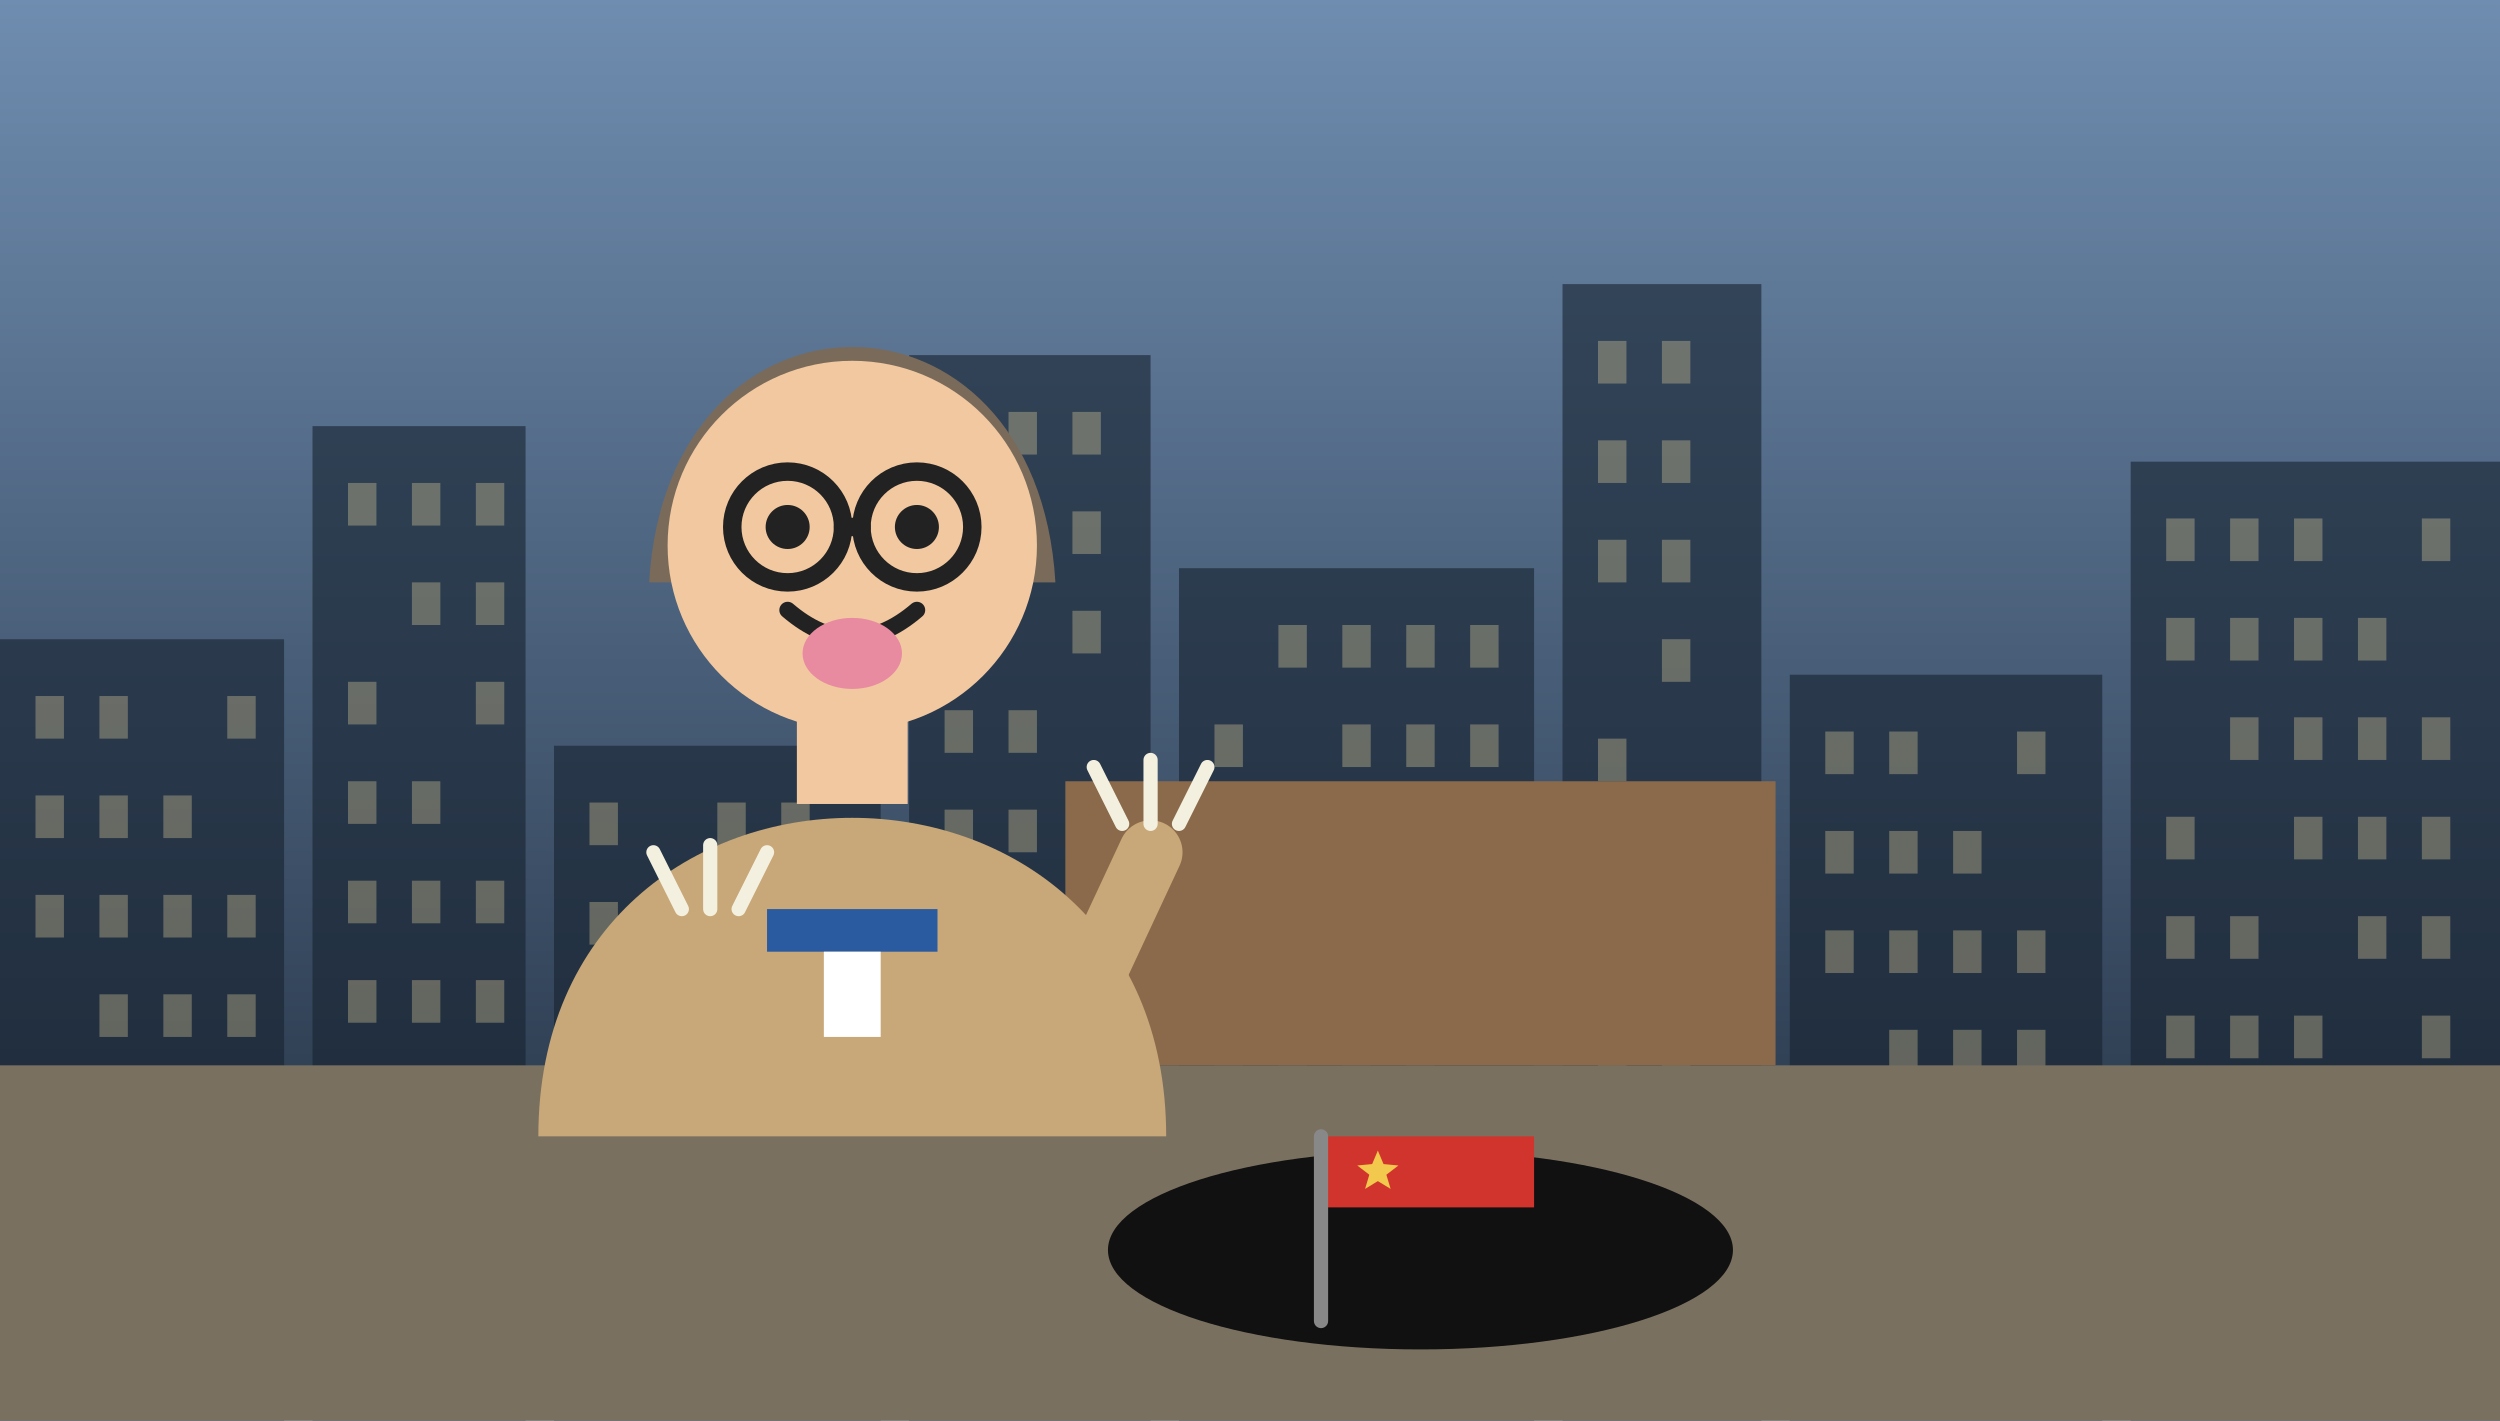
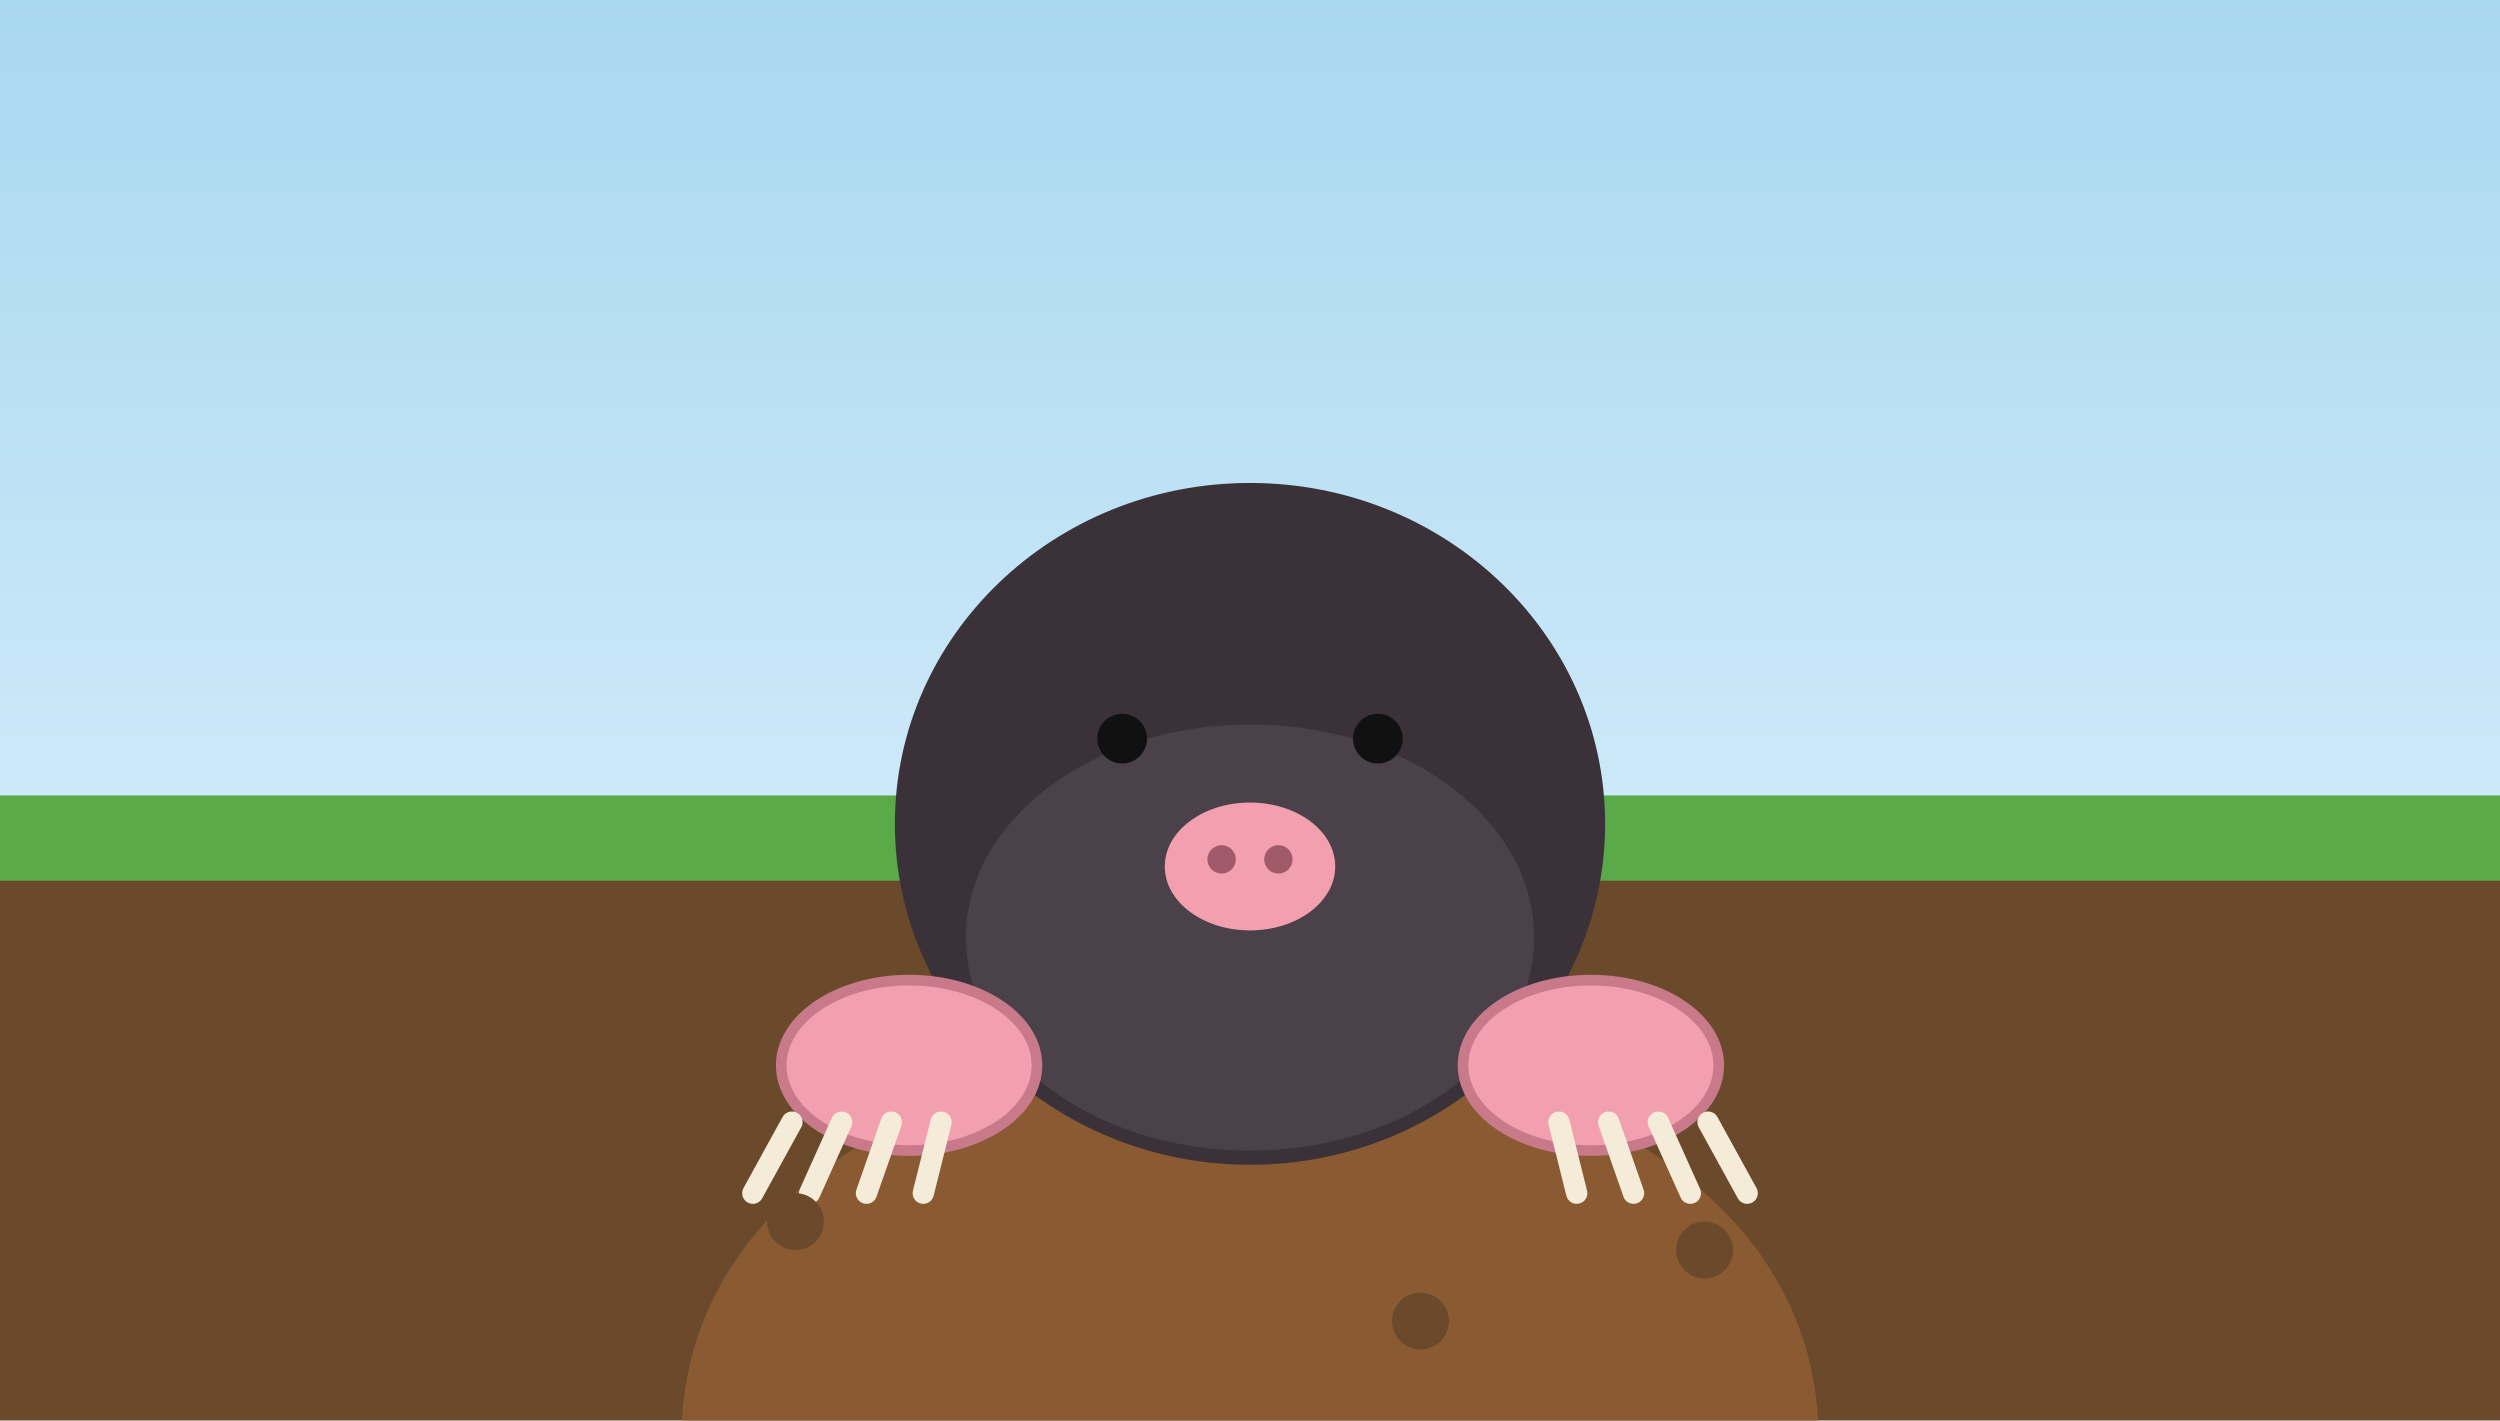
<svg xmlns="http://www.w3.org/2000/svg" viewBox="0 0 352 200" width="352" height="200">
  <defs>
    <linearGradient id="bg" x1="0" y1="0" x2="0" y2="1">
-       <stop offset="0.00" stop-color="#6f8db0" stop-opacity="1" />
-       <stop offset="1.00" stop-color="#1c2838" stop-opacity="1" />
+       <stop offset="0.00" stop-color="#a8d8f0" stop-opacity="1" />
+       <stop offset="1.00" stop-color="#e8f6ff" stop-opacity="1" />
    </linearGradient>
  </defs>
  <rect x="0" y="0" width="352" height="200" fill="url(#bg)" />
-   <rect x="0" y="90" width="40" height="110" fill="#16212f" opacity="0.6" />
-   <rect x="5" y="98" width="4" height="6" fill="#ffe9a8" opacity="0.3" />
-   <rect x="14" y="98" width="4" height="6" fill="#ffe9a8" opacity="0.3" />
-   <rect x="32" y="98" width="4" height="6" fill="#ffe9a8" opacity="0.3" />
-   <rect x="5" y="112" width="4" height="6" fill="#ffe9a8" opacity="0.3" />
-   <rect x="14" y="112" width="4" height="6" fill="#ffe9a8" opacity="0.3" />
-   <rect x="23" y="112" width="4" height="6" fill="#ffe9a8" opacity="0.3" />
-   <rect x="5" y="126" width="4" height="6" fill="#ffe9a8" opacity="0.3" />
-   <rect x="14" y="126" width="4" height="6" fill="#ffe9a8" opacity="0.3" />
-   <rect x="23" y="126" width="4" height="6" fill="#ffe9a8" opacity="0.3" />
-   <rect x="32" y="126" width="4" height="6" fill="#ffe9a8" opacity="0.3" />
-   <rect x="14" y="140" width="4" height="6" fill="#ffe9a8" opacity="0.3" />
-   <rect x="23" y="140" width="4" height="6" fill="#ffe9a8" opacity="0.3" />
-   <rect x="32" y="140" width="4" height="6" fill="#ffe9a8" opacity="0.3" />
-   <rect x="5" y="154" width="4" height="6" fill="#ffe9a8" opacity="0.3" />
-   <rect x="23" y="154" width="4" height="6" fill="#ffe9a8" opacity="0.3" />
-   <rect x="32" y="154" width="4" height="6" fill="#ffe9a8" opacity="0.3" />
-   <rect x="5" y="168" width="4" height="6" fill="#ffe9a8" opacity="0.3" />
-   <rect x="14" y="168" width="4" height="6" fill="#ffe9a8" opacity="0.3" />
-   <rect x="32" y="168" width="4" height="6" fill="#ffe9a8" opacity="0.3" />
-   <rect x="5" y="182" width="4" height="6" fill="#ffe9a8" opacity="0.3" />
-   <rect x="14" y="182" width="4" height="6" fill="#ffe9a8" opacity="0.3" />
-   <rect x="23" y="182" width="4" height="6" fill="#ffe9a8" opacity="0.3" />
-   <rect x="44" y="60" width="30" height="140" fill="#16212f" opacity="0.6" />
-   <rect x="49" y="68" width="4" height="6" fill="#ffe9a8" opacity="0.3" />
-   <rect x="58" y="68" width="4" height="6" fill="#ffe9a8" opacity="0.3" />
-   <rect x="67" y="68" width="4" height="6" fill="#ffe9a8" opacity="0.3" />
-   <rect x="58" y="82" width="4" height="6" fill="#ffe9a8" opacity="0.3" />
-   <rect x="67" y="82" width="4" height="6" fill="#ffe9a8" opacity="0.3" />
-   <rect x="49" y="96" width="4" height="6" fill="#ffe9a8" opacity="0.3" />
-   <rect x="67" y="96" width="4" height="6" fill="#ffe9a8" opacity="0.3" />
-   <rect x="49" y="110" width="4" height="6" fill="#ffe9a8" opacity="0.3" />
-   <rect x="58" y="110" width="4" height="6" fill="#ffe9a8" opacity="0.3" />
-   <rect x="49" y="124" width="4" height="6" fill="#ffe9a8" opacity="0.3" />
-   <rect x="58" y="124" width="4" height="6" fill="#ffe9a8" opacity="0.3" />
-   <rect x="67" y="124" width="4" height="6" fill="#ffe9a8" opacity="0.3" />
-   <rect x="49" y="138" width="4" height="6" fill="#ffe9a8" opacity="0.3" />
-   <rect x="58" y="138" width="4" height="6" fill="#ffe9a8" opacity="0.3" />
-   <rect x="67" y="138" width="4" height="6" fill="#ffe9a8" opacity="0.3" />
-   <rect x="58" y="152" width="4" height="6" fill="#ffe9a8" opacity="0.3" />
-   <rect x="67" y="152" width="4" height="6" fill="#ffe9a8" opacity="0.3" />
-   <rect x="49" y="166" width="4" height="6" fill="#ffe9a8" opacity="0.3" />
-   <rect x="67" y="166" width="4" height="6" fill="#ffe9a8" opacity="0.3" />
-   <rect x="49" y="180" width="4" height="6" fill="#ffe9a8" opacity="0.3" />
-   <rect x="58" y="180" width="4" height="6" fill="#ffe9a8" opacity="0.3" />
-   <rect x="78" y="105" width="46" height="95" fill="#16212f" opacity="0.6" />
-   <rect x="83" y="113" width="4" height="6" fill="#ffe9a8" opacity="0.3" />
-   <rect x="101" y="113" width="4" height="6" fill="#ffe9a8" opacity="0.3" />
-   <rect x="110" y="113" width="4" height="6" fill="#ffe9a8" opacity="0.3" />
-   <rect x="83" y="127" width="4" height="6" fill="#ffe9a8" opacity="0.3" />
-   <rect x="92" y="127" width="4" height="6" fill="#ffe9a8" opacity="0.3" />
-   <rect x="110" y="127" width="4" height="6" fill="#ffe9a8" opacity="0.3" />
-   <rect x="83" y="141" width="4" height="6" fill="#ffe9a8" opacity="0.3" />
-   <rect x="92" y="141" width="4" height="6" fill="#ffe9a8" opacity="0.3" />
-   <rect x="101" y="141" width="4" height="6" fill="#ffe9a8" opacity="0.3" />
-   <rect x="83" y="155" width="4" height="6" fill="#ffe9a8" opacity="0.3" />
-   <rect x="92" y="155" width="4" height="6" fill="#ffe9a8" opacity="0.3" />
-   <rect x="101" y="155" width="4" height="6" fill="#ffe9a8" opacity="0.3" />
-   <rect x="110" y="155" width="4" height="6" fill="#ffe9a8" opacity="0.3" />
-   <rect x="92" y="169" width="4" height="6" fill="#ffe9a8" opacity="0.3" />
-   <rect x="101" y="169" width="4" height="6" fill="#ffe9a8" opacity="0.3" />
-   <rect x="110" y="169" width="4" height="6" fill="#ffe9a8" opacity="0.3" />
-   <rect x="83" y="183" width="4" height="6" fill="#ffe9a8" opacity="0.3" />
-   <rect x="101" y="183" width="4" height="6" fill="#ffe9a8" opacity="0.3" />
-   <rect x="110" y="183" width="4" height="6" fill="#ffe9a8" opacity="0.3" />
-   <rect x="128" y="50" width="34" height="150" fill="#16212f" opacity="0.6" />
-   <rect x="133" y="58" width="4" height="6" fill="#ffe9a8" opacity="0.3" />
-   <rect x="142" y="58" width="4" height="6" fill="#ffe9a8" opacity="0.3" />
-   <rect x="151" y="58" width="4" height="6" fill="#ffe9a8" opacity="0.3" />
-   <rect x="142" y="72" width="4" height="6" fill="#ffe9a8" opacity="0.3" />
-   <rect x="151" y="72" width="4" height="6" fill="#ffe9a8" opacity="0.3" />
-   <rect x="133" y="86" width="4" height="6" fill="#ffe9a8" opacity="0.3" />
-   <rect x="151" y="86" width="4" height="6" fill="#ffe9a8" opacity="0.3" />
-   <rect x="133" y="100" width="4" height="6" fill="#ffe9a8" opacity="0.3" />
-   <rect x="142" y="100" width="4" height="6" fill="#ffe9a8" opacity="0.3" />
-   <rect x="133" y="114" width="4" height="6" fill="#ffe9a8" opacity="0.3" />
-   <rect x="142" y="114" width="4" height="6" fill="#ffe9a8" opacity="0.3" />
-   <rect x="151" y="114" width="4" height="6" fill="#ffe9a8" opacity="0.3" />
-   <rect x="133" y="128" width="4" height="6" fill="#ffe9a8" opacity="0.3" />
-   <rect x="142" y="128" width="4" height="6" fill="#ffe9a8" opacity="0.3" />
-   <rect x="151" y="128" width="4" height="6" fill="#ffe9a8" opacity="0.3" />
-   <rect x="142" y="142" width="4" height="6" fill="#ffe9a8" opacity="0.3" />
-   <rect x="151" y="142" width="4" height="6" fill="#ffe9a8" opacity="0.3" />
-   <rect x="133" y="156" width="4" height="6" fill="#ffe9a8" opacity="0.3" />
-   <rect x="151" y="156" width="4" height="6" fill="#ffe9a8" opacity="0.3" />
-   <rect x="133" y="170" width="4" height="6" fill="#ffe9a8" opacity="0.3" />
-   <rect x="142" y="170" width="4" height="6" fill="#ffe9a8" opacity="0.3" />
-   <rect x="133" y="184" width="4" height="6" fill="#ffe9a8" opacity="0.3" />
-   <rect x="142" y="184" width="4" height="6" fill="#ffe9a8" opacity="0.3" />
-   <rect x="151" y="184" width="4" height="6" fill="#ffe9a8" opacity="0.3" />
-   <rect x="166" y="80" width="50" height="120" fill="#16212f" opacity="0.6" />
-   <rect x="180" y="88" width="4" height="6" fill="#ffe9a8" opacity="0.3" />
-   <rect x="189" y="88" width="4" height="6" fill="#ffe9a8" opacity="0.3" />
-   <rect x="198" y="88" width="4" height="6" fill="#ffe9a8" opacity="0.3" />
-   <rect x="207" y="88" width="4" height="6" fill="#ffe9a8" opacity="0.3" />
-   <rect x="171" y="102" width="4" height="6" fill="#ffe9a8" opacity="0.3" />
-   <rect x="189" y="102" width="4" height="6" fill="#ffe9a8" opacity="0.3" />
-   <rect x="198" y="102" width="4" height="6" fill="#ffe9a8" opacity="0.3" />
-   <rect x="207" y="102" width="4" height="6" fill="#ffe9a8" opacity="0.3" />
-   <rect x="171" y="116" width="4" height="6" fill="#ffe9a8" opacity="0.3" />
-   <rect x="180" y="116" width="4" height="6" fill="#ffe9a8" opacity="0.3" />
-   <rect x="198" y="116" width="4" height="6" fill="#ffe9a8" opacity="0.3" />
-   <rect x="207" y="116" width="4" height="6" fill="#ffe9a8" opacity="0.3" />
-   <rect x="171" y="130" width="4" height="6" fill="#ffe9a8" opacity="0.3" />
-   <rect x="180" y="130" width="4" height="6" fill="#ffe9a8" opacity="0.3" />
-   <rect x="189" y="130" width="4" height="6" fill="#ffe9a8" opacity="0.3" />
-   <rect x="207" y="130" width="4" height="6" fill="#ffe9a8" opacity="0.3" />
-   <rect x="171" y="144" width="4" height="6" fill="#ffe9a8" opacity="0.3" />
-   <rect x="180" y="144" width="4" height="6" fill="#ffe9a8" opacity="0.3" />
-   <rect x="189" y="144" width="4" height="6" fill="#ffe9a8" opacity="0.3" />
-   <rect x="198" y="144" width="4" height="6" fill="#ffe9a8" opacity="0.3" />
-   <rect x="180" y="158" width="4" height="6" fill="#ffe9a8" opacity="0.3" />
-   <rect x="189" y="158" width="4" height="6" fill="#ffe9a8" opacity="0.3" />
-   <rect x="198" y="158" width="4" height="6" fill="#ffe9a8" opacity="0.3" />
-   <rect x="207" y="158" width="4" height="6" fill="#ffe9a8" opacity="0.3" />
-   <rect x="171" y="172" width="4" height="6" fill="#ffe9a8" opacity="0.3" />
-   <rect x="189" y="172" width="4" height="6" fill="#ffe9a8" opacity="0.3" />
-   <rect x="198" y="172" width="4" height="6" fill="#ffe9a8" opacity="0.3" />
-   <rect x="207" y="172" width="4" height="6" fill="#ffe9a8" opacity="0.3" />
-   <rect x="171" y="186" width="4" height="6" fill="#ffe9a8" opacity="0.3" />
-   <rect x="180" y="186" width="4" height="6" fill="#ffe9a8" opacity="0.3" />
-   <rect x="198" y="186" width="4" height="6" fill="#ffe9a8" opacity="0.3" />
-   <rect x="207" y="186" width="4" height="6" fill="#ffe9a8" opacity="0.3" />
-   <rect x="220" y="40" width="28" height="160" fill="#16212f" opacity="0.6" />
-   <rect x="225" y="48" width="4" height="6" fill="#ffe9a8" opacity="0.3" />
-   <rect x="234" y="48" width="4" height="6" fill="#ffe9a8" opacity="0.3" />
-   <rect x="225" y="62" width="4" height="6" fill="#ffe9a8" opacity="0.3" />
-   <rect x="234" y="62" width="4" height="6" fill="#ffe9a8" opacity="0.3" />
-   <rect x="225" y="76" width="4" height="6" fill="#ffe9a8" opacity="0.3" />
-   <rect x="234" y="76" width="4" height="6" fill="#ffe9a8" opacity="0.3" />
-   <rect x="234" y="90" width="4" height="6" fill="#ffe9a8" opacity="0.3" />
-   <rect x="225" y="104" width="4" height="6" fill="#ffe9a8" opacity="0.3" />
-   <rect x="225" y="118" width="4" height="6" fill="#ffe9a8" opacity="0.3" />
-   <rect x="234" y="118" width="4" height="6" fill="#ffe9a8" opacity="0.3" />
-   <rect x="225" y="132" width="4" height="6" fill="#ffe9a8" opacity="0.3" />
-   <rect x="234" y="132" width="4" height="6" fill="#ffe9a8" opacity="0.3" />
-   <rect x="225" y="146" width="4" height="6" fill="#ffe9a8" opacity="0.3" />
-   <rect x="234" y="146" width="4" height="6" fill="#ffe9a8" opacity="0.3" />
-   <rect x="234" y="160" width="4" height="6" fill="#ffe9a8" opacity="0.3" />
-   <rect x="225" y="174" width="4" height="6" fill="#ffe9a8" opacity="0.3" />
-   <rect x="252" y="95" width="44" height="105" fill="#16212f" opacity="0.6" />
-   <rect x="257" y="103" width="4" height="6" fill="#ffe9a8" opacity="0.3" />
-   <rect x="266" y="103" width="4" height="6" fill="#ffe9a8" opacity="0.3" />
-   <rect x="284" y="103" width="4" height="6" fill="#ffe9a8" opacity="0.3" />
-   <rect x="257" y="117" width="4" height="6" fill="#ffe9a8" opacity="0.3" />
-   <rect x="266" y="117" width="4" height="6" fill="#ffe9a8" opacity="0.3" />
-   <rect x="275" y="117" width="4" height="6" fill="#ffe9a8" opacity="0.3" />
-   <rect x="257" y="131" width="4" height="6" fill="#ffe9a8" opacity="0.3" />
-   <rect x="266" y="131" width="4" height="6" fill="#ffe9a8" opacity="0.3" />
-   <rect x="275" y="131" width="4" height="6" fill="#ffe9a8" opacity="0.3" />
-   <rect x="284" y="131" width="4" height="6" fill="#ffe9a8" opacity="0.3" />
-   <rect x="266" y="145" width="4" height="6" fill="#ffe9a8" opacity="0.3" />
-   <rect x="275" y="145" width="4" height="6" fill="#ffe9a8" opacity="0.3" />
-   <rect x="284" y="145" width="4" height="6" fill="#ffe9a8" opacity="0.3" />
-   <rect x="257" y="159" width="4" height="6" fill="#ffe9a8" opacity="0.3" />
-   <rect x="275" y="159" width="4" height="6" fill="#ffe9a8" opacity="0.3" />
-   <rect x="284" y="159" width="4" height="6" fill="#ffe9a8" opacity="0.3" />
-   <rect x="257" y="173" width="4" height="6" fill="#ffe9a8" opacity="0.3" />
-   <rect x="266" y="173" width="4" height="6" fill="#ffe9a8" opacity="0.3" />
-   <rect x="284" y="173" width="4" height="6" fill="#ffe9a8" opacity="0.3" />
-   <rect x="257" y="187" width="4" height="6" fill="#ffe9a8" opacity="0.3" />
-   <rect x="266" y="187" width="4" height="6" fill="#ffe9a8" opacity="0.3" />
-   <rect x="275" y="187" width="4" height="6" fill="#ffe9a8" opacity="0.3" />
-   <rect x="300" y="65" width="52" height="135" fill="#16212f" opacity="0.6" />
-   <rect x="305" y="73" width="4" height="6" fill="#ffe9a8" opacity="0.3" />
-   <rect x="314" y="73" width="4" height="6" fill="#ffe9a8" opacity="0.3" />
-   <rect x="323" y="73" width="4" height="6" fill="#ffe9a8" opacity="0.3" />
-   <rect x="341" y="73" width="4" height="6" fill="#ffe9a8" opacity="0.3" />
-   <rect x="305" y="87" width="4" height="6" fill="#ffe9a8" opacity="0.3" />
-   <rect x="314" y="87" width="4" height="6" fill="#ffe9a8" opacity="0.3" />
-   <rect x="323" y="87" width="4" height="6" fill="#ffe9a8" opacity="0.3" />
-   <rect x="332" y="87" width="4" height="6" fill="#ffe9a8" opacity="0.3" />
-   <rect x="314" y="101" width="4" height="6" fill="#ffe9a8" opacity="0.3" />
-   <rect x="323" y="101" width="4" height="6" fill="#ffe9a8" opacity="0.3" />
-   <rect x="332" y="101" width="4" height="6" fill="#ffe9a8" opacity="0.3" />
-   <rect x="341" y="101" width="4" height="6" fill="#ffe9a8" opacity="0.3" />
-   <rect x="305" y="115" width="4" height="6" fill="#ffe9a8" opacity="0.3" />
-   <rect x="323" y="115" width="4" height="6" fill="#ffe9a8" opacity="0.3" />
-   <rect x="332" y="115" width="4" height="6" fill="#ffe9a8" opacity="0.3" />
-   <rect x="341" y="115" width="4" height="6" fill="#ffe9a8" opacity="0.3" />
-   <rect x="305" y="129" width="4" height="6" fill="#ffe9a8" opacity="0.3" />
-   <rect x="314" y="129" width="4" height="6" fill="#ffe9a8" opacity="0.3" />
-   <rect x="332" y="129" width="4" height="6" fill="#ffe9a8" opacity="0.3" />
-   <rect x="341" y="129" width="4" height="6" fill="#ffe9a8" opacity="0.3" />
-   <rect x="305" y="143" width="4" height="6" fill="#ffe9a8" opacity="0.3" />
-   <rect x="314" y="143" width="4" height="6" fill="#ffe9a8" opacity="0.3" />
-   <rect x="323" y="143" width="4" height="6" fill="#ffe9a8" opacity="0.3" />
-   <rect x="341" y="143" width="4" height="6" fill="#ffe9a8" opacity="0.3" />
-   <rect x="305" y="157" width="4" height="6" fill="#ffe9a8" opacity="0.3" />
-   <rect x="314" y="157" width="4" height="6" fill="#ffe9a8" opacity="0.3" />
-   <rect x="323" y="157" width="4" height="6" fill="#ffe9a8" opacity="0.3" />
-   <rect x="332" y="157" width="4" height="6" fill="#ffe9a8" opacity="0.3" />
-   <rect x="314" y="171" width="4" height="6" fill="#ffe9a8" opacity="0.3" />
-   <rect x="323" y="171" width="4" height="6" fill="#ffe9a8" opacity="0.3" />
-   <rect x="332" y="171" width="4" height="6" fill="#ffe9a8" opacity="0.3" />
-   <rect x="341" y="171" width="4" height="6" fill="#ffe9a8" opacity="0.3" />
-   <rect x="305" y="185" width="4" height="6" fill="#ffe9a8" opacity="0.3" />
-   <rect x="323" y="185" width="4" height="6" fill="#ffe9a8" opacity="0.3" />
-   <rect x="332" y="185" width="4" height="6" fill="#ffe9a8" opacity="0.3" />
-   <rect x="341" y="185" width="4" height="6" fill="#ffe9a8" opacity="0.3" />
-   <rect x="0" y="150" width="352" height="50" fill="#7a7060" />
-   <ellipse cx="200.0" cy="176.0" rx="44.0" ry="14.0" fill="#111" />
-   <rect x="186" y="160" width="30" height="10" fill="#d0342c" />
-   <path d="M186 160 L186 186" fill="none" stroke="#888" stroke-width="2" stroke-linecap="round" stroke-linejoin="round" />
-   <polygon points="194.0,162.0 194.8,163.9 196.9,164.1 195.2,165.4 195.8,167.4 194.0,166.3 192.2,167.4 192.8,165.4 191.1,164.1 193.2,163.9" fill="#f2c94c" />
-   <rect x="150" y="110" width="100" height="40" fill="#8a6a4a" />
-   <path d="M75.8 160.0 C 75.8 100.2 164.2 100.2 164.2 160.0 Z" fill="#c8a878" />
-   <rect x="112.2" y="97.6" width="15.6" height="15.6" fill="#f2c8a0" />
-   <path d="M91.4 82.0 C 94.0 37.8 146.0 37.8 148.6 82.0 Z" fill="#7a6a5a" />
-   <circle cx="120.0" cy="76.8" r="26.0" fill="#f2c8a0" />
-   <circle cx="110.9" cy="74.2" r="3.1" fill="#222" />
-   <circle cx="129.1" cy="74.2" r="3.1" fill="#222" />
-   <path d="M110.9 85.9 Q 120.0 93.7 129.1 85.9" fill="none" stroke="#222" stroke-width="2.34" stroke-linecap="round" stroke-linejoin="round" />
-   <circle cx="110.9" cy="74.2" r="7.8" fill="none" stroke="#222" stroke-width="2.6" />
-   <circle cx="129.1" cy="74.2" r="7.8" fill="none" stroke="#222" stroke-width="2.6" />
-   <path d="M118.7 74.2 L121.3 74.2" fill="none" stroke="#222" stroke-width="2.6" stroke-linecap="round" stroke-linejoin="round" />
-   <ellipse cx="120.0" cy="92.0" rx="7.0" ry="5.0" fill="#e88aa0" />
-   <path d="M92 150 L100 132 M148 150 L162 120" fill="none" stroke="#c8a878" stroke-width="9" stroke-linecap="round" stroke-linejoin="round" />
-   <path d="M158 116 L154 108 M162 116 L162 107 M166 116 L170 108" fill="none" stroke="#f4f0e0" stroke-width="2" stroke-linecap="round" stroke-linejoin="round" />
-   <path d="M96 128 L92 120 M100 128 L100 119 M104 128 L108 120" fill="none" stroke="#f4f0e0" stroke-width="2" stroke-linecap="round" stroke-linejoin="round" />
-   <rect x="108" y="128" width="24" height="6" fill="#2a5aa0" />
-   <rect x="116" y="134" width="8" height="12" fill="#ffffff" />
+   <rect x="0" y="120" width="352" height="80" fill="#6a4a2a" />
+   <rect x="0" y="112" width="352" height="12" fill="#5aaa4a" />
+   <path d="M96 200 C 100 130 252 130 256 200 Z" fill="#8a5a32" />
+   <ellipse cx="176.0" cy="116.0" rx="50.0" ry="48.0" fill="#3a3238" />
+   <ellipse cx="176.0" cy="132.0" rx="40.0" ry="30.0" fill="#4a4248" />
+   <circle cx="158.0" cy="104.0" r="3.5" fill="#111" />
+   <circle cx="194.0" cy="104.0" r="3.5" fill="#111" />
+   <ellipse cx="176.0" cy="122.0" rx="12.0" ry="9.0" fill="#f2a0b0" />
+   <circle cx="172.0" cy="121.0" r="2.0" fill="#a05a6a" />
+   <circle cx="180.0" cy="121.0" r="2.0" fill="#a05a6a" />
+   <ellipse cx="128.0" cy="150.0" rx="18.0" ry="12.0" fill="#f2a0b0" stroke="#c87a8a" stroke-width="1.5" />
+   <path d="M111.5 158 L106.0 168" fill="none" stroke="#f4ecd8" stroke-width="3" stroke-linecap="round" stroke-linejoin="round" />
+   <path d="M118.5 158 L114.0 168" fill="none" stroke="#f4ecd8" stroke-width="3" stroke-linecap="round" stroke-linejoin="round" />
+   <path d="M125.5 158 L122.0 168" fill="none" stroke="#f4ecd8" stroke-width="3" stroke-linecap="round" stroke-linejoin="round" />
+   <path d="M132.5 158 L130.0 168" fill="none" stroke="#f4ecd8" stroke-width="3" stroke-linecap="round" stroke-linejoin="round" />
+   <ellipse cx="224.0" cy="150.0" rx="18.0" ry="12.0" fill="#f2a0b0" stroke="#c87a8a" stroke-width="1.5" />
+   <path d="M219.5 158 L222.0 168" fill="none" stroke="#f4ecd8" stroke-width="3" stroke-linecap="round" stroke-linejoin="round" />
+   <path d="M226.5 158 L230.0 168" fill="none" stroke="#f4ecd8" stroke-width="3" stroke-linecap="round" stroke-linejoin="round" />
+   <path d="M233.5 158 L238.0 168" fill="none" stroke="#f4ecd8" stroke-width="3" stroke-linecap="round" stroke-linejoin="round" />
+   <path d="M240.5 158 L246.0 168" fill="none" stroke="#f4ecd8" stroke-width="3" stroke-linecap="round" stroke-linejoin="round" />
+   <circle cx="112.0" cy="172.0" r="4.0" fill="#6a4a2a" />
+   <circle cx="240.0" cy="176.0" r="4.0" fill="#6a4a2a" />
+   <circle cx="200.0" cy="186.0" r="4.0" fill="#6a4a2a" />
</svg>
